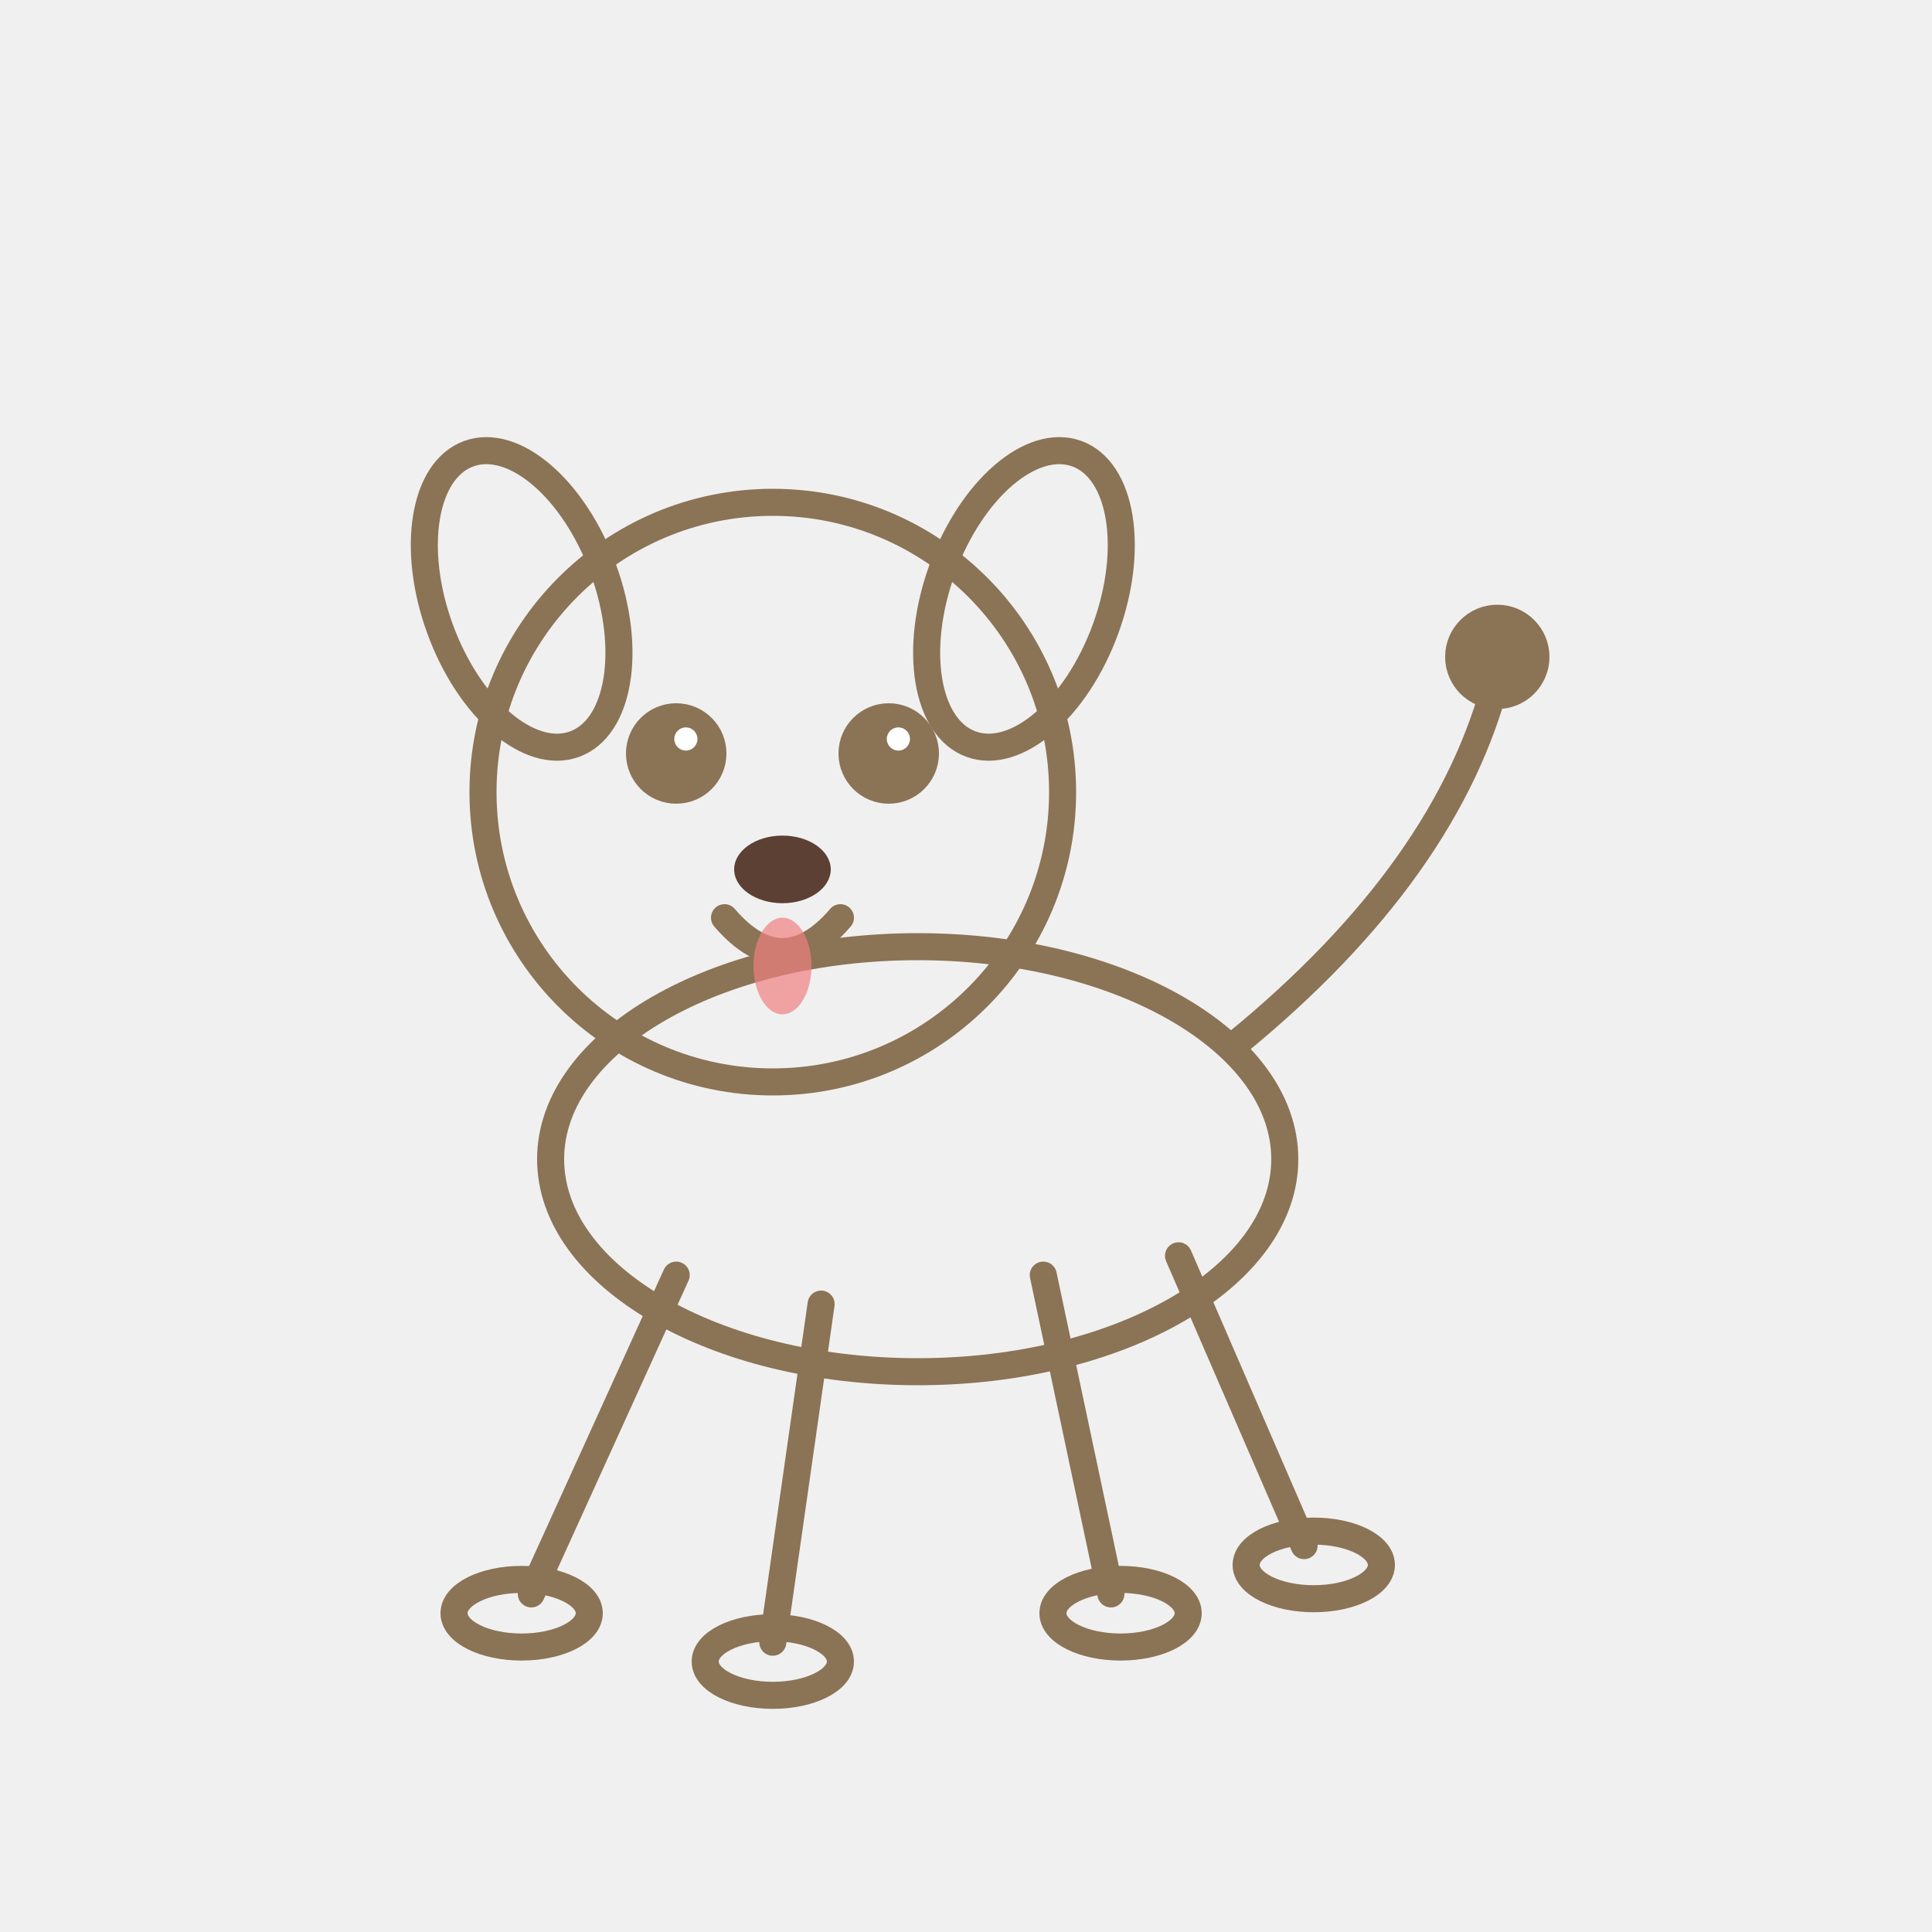
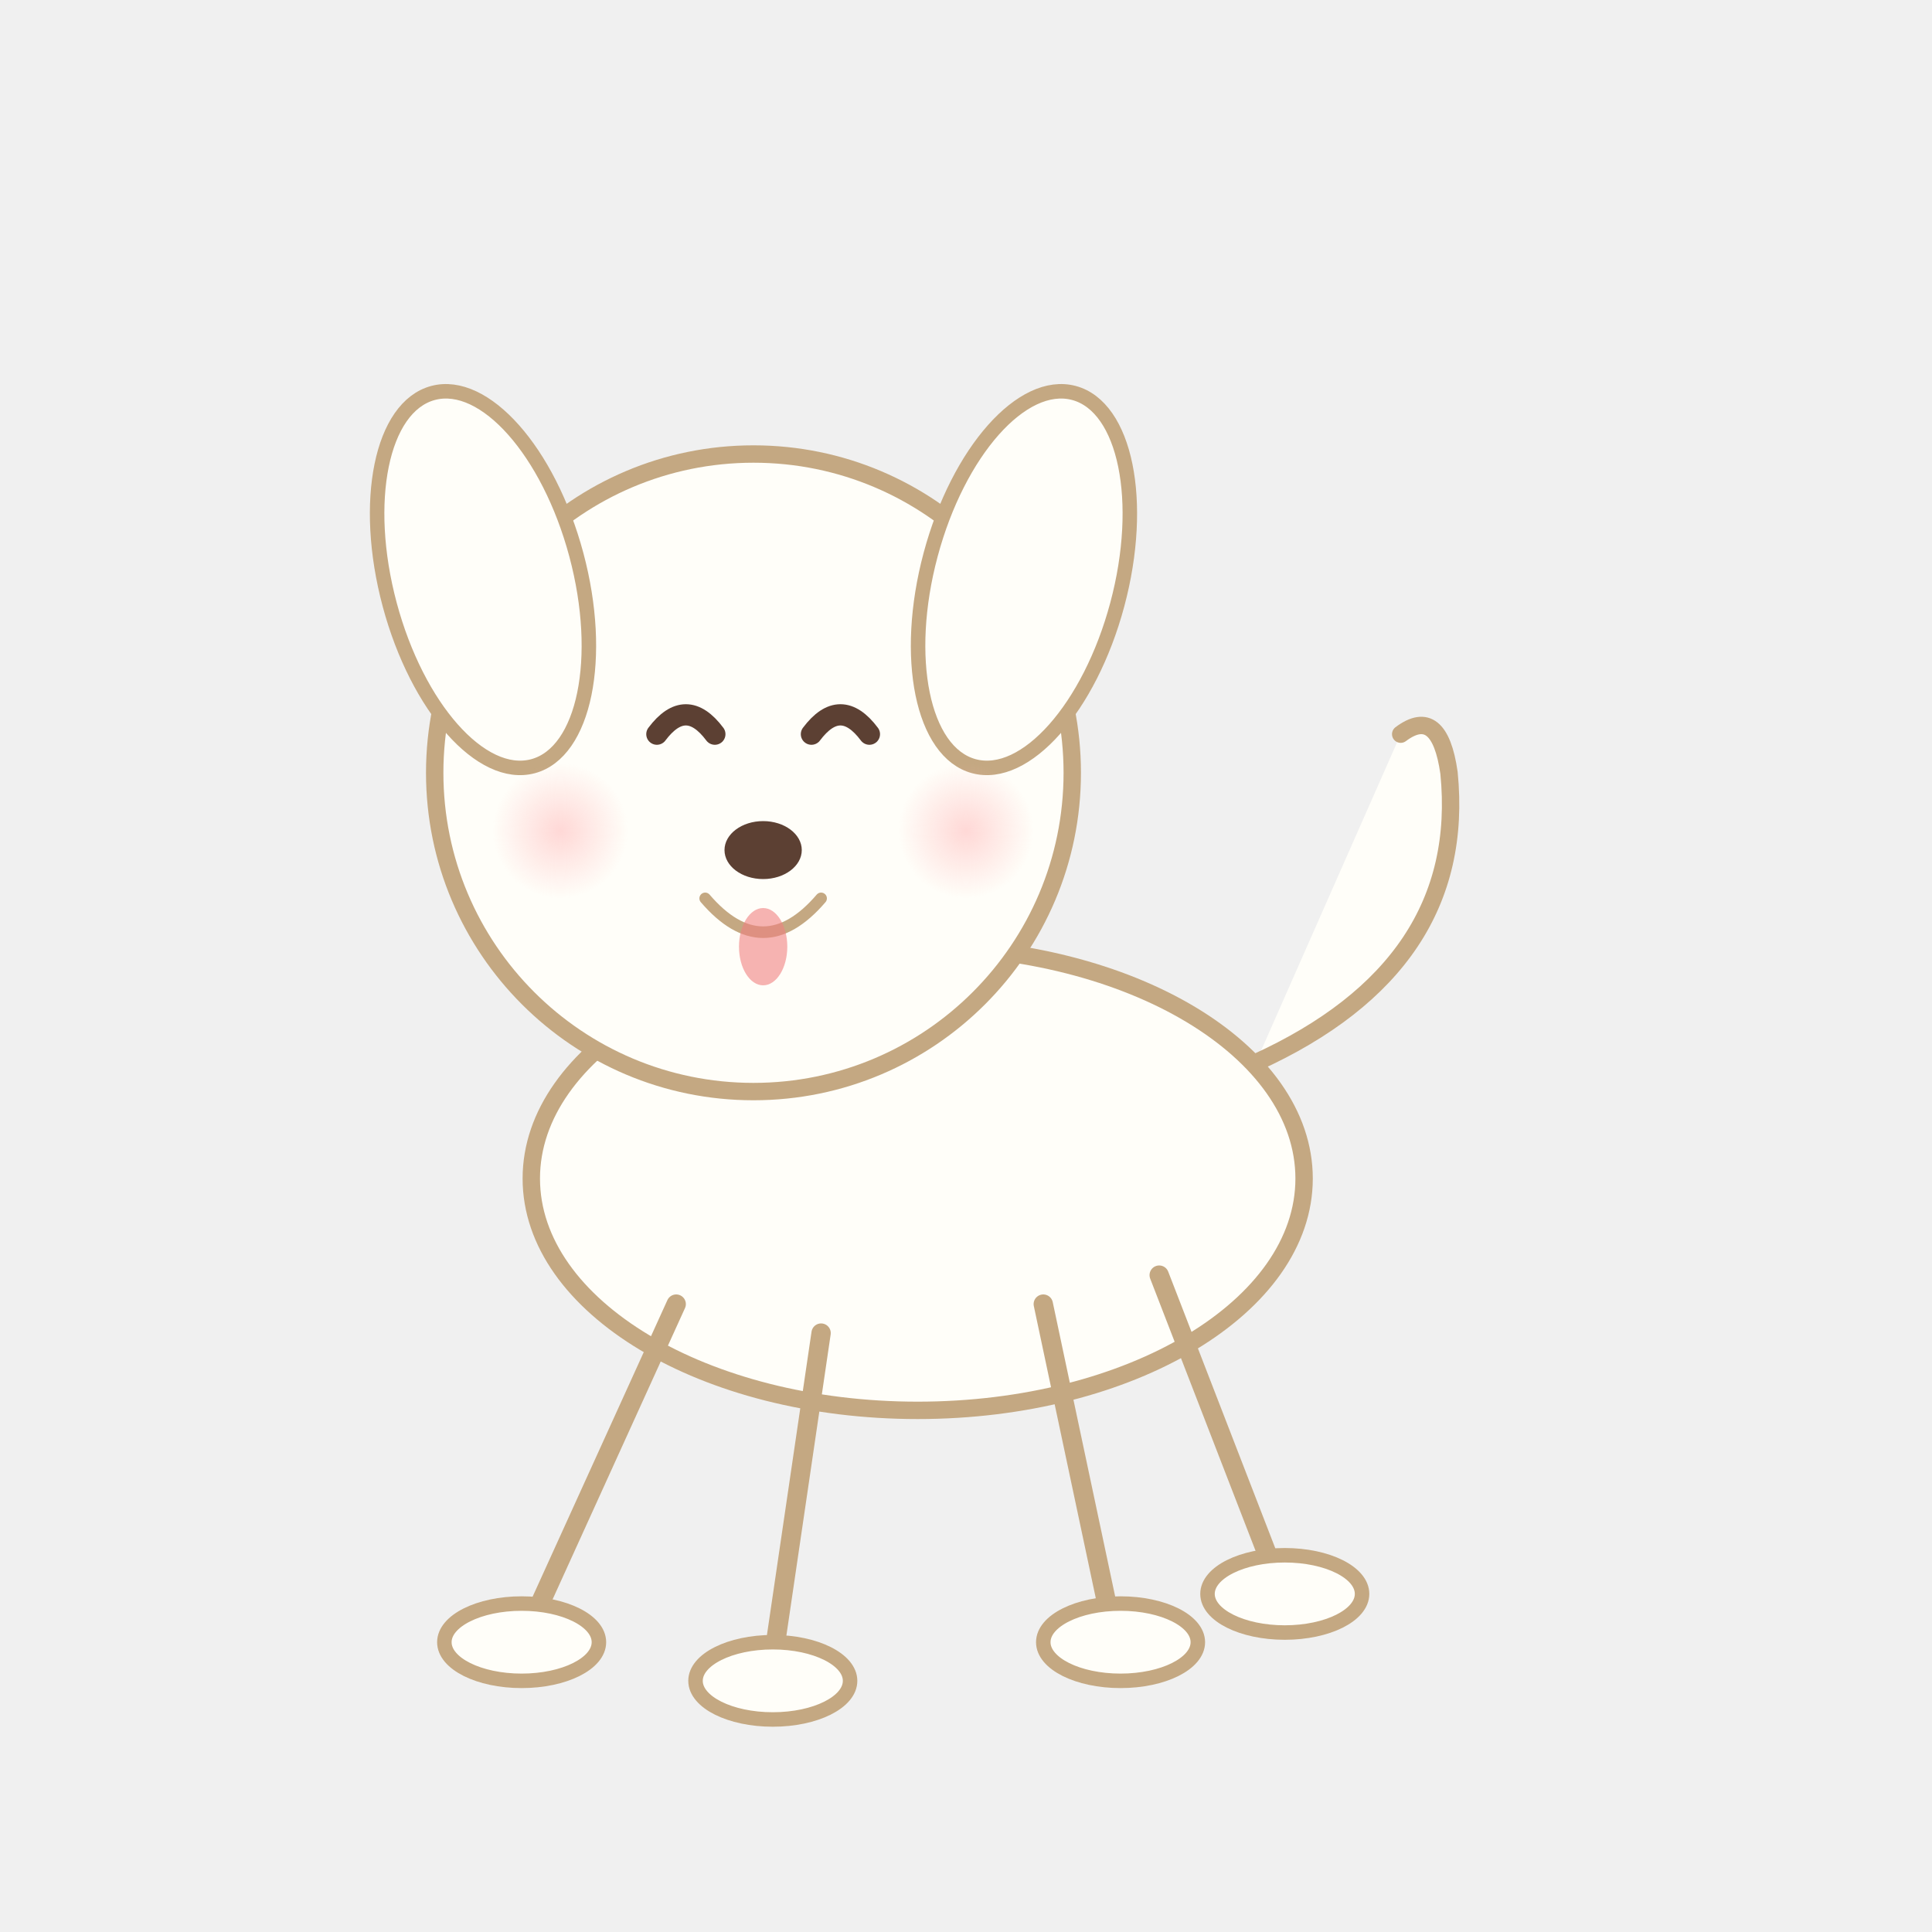
<svg xmlns="http://www.w3.org/2000/svg" viewBox="0 0 200 200">
-   <g fill="none" stroke="#8B7355" stroke-width="2.8" stroke-linecap="round" stroke-linejoin="round">
-     <ellipse cx="95" cy="120" rx="38" ry="22" />
-     <line x1="70" y1="132" x2="55" y2="165" />
-     <line x1="85" y1="135" x2="80" y2="170" />
-     <line x1="108" y1="132" x2="115" y2="165" />
-     <line x1="122" y1="130" x2="135" y2="160" />
-     <ellipse cx="54" cy="167" rx="7" ry="3.5" />
-     <ellipse cx="80" cy="172" rx="7" ry="3.5" />
-     <ellipse cx="116" cy="167" rx="7" ry="3.5" />
-     <ellipse cx="136" cy="162" rx="7" ry="3.5" />
-     <path d="M128 108 Q150 90 155 70" />
-     <circle cx="155" cy="68" r="4" fill="#8B7355" />
-     <circle cx="80" cy="82" r="30" />
-     <ellipse cx="54" cy="62" rx="9" ry="16" transform="rotate(-20 54 62)" />
-     <ellipse cx="106" cy="62" rx="9" ry="16" transform="rotate(20 106 62)" />
-     <circle cx="70" cy="78" r="3.8" fill="#8B7355" />
-     <circle cx="92" cy="78" r="3.8" fill="#8B7355" />
-     <circle cx="71" cy="76.5" r="1.2" fill="white" stroke="none" />
-     <circle cx="93" cy="76.5" r="1.2" fill="white" stroke="none" />
-     <ellipse cx="81" cy="90" rx="5" ry="3.5" fill="#5C4033" stroke="none" />
-     <path d="M75 95 Q81 102 87 95" />
-     <ellipse cx="81" cy="100" rx="3" ry="5" fill="#F08080" stroke="none" opacity="0.7" />
-   </g>
+   <defs>
+     <radialGradient id="blush2" cx="50%" cy="50%" r="50%">
+       <stop offset="0%" stop-color="#FFB3B3" stop-opacity="0.5" />
+       <stop offset="100%" stop-color="#FFB3B3" stop-opacity="0" />
+     </radialGradient>
+   </defs>
+   <ellipse cx="95" cy="122" rx="40" ry="24" fill="#FFFEF9" stroke="#C4A882" stroke-width="1.8" />
+   <line x1="70" y1="135" x2="55" y2="168" stroke="#C4A882" stroke-width="2" stroke-linecap="round" />
+   <line x1="85" y1="138" x2="80" y2="172" stroke="#C4A882" stroke-width="2" stroke-linecap="round" />
+   <line x1="108" y1="135" x2="115" y2="168" stroke="#C4A882" stroke-width="2" stroke-linecap="round" />
+   <line x1="120" y1="132" x2="132" y2="163" stroke="#C4A882" stroke-width="2" stroke-linecap="round" />
+   <ellipse cx="54" cy="170" rx="8" ry="4" fill="#FFFEF9" stroke="#C4A882" stroke-width="1.5" />
+   <ellipse cx="80" cy="174" rx="8" ry="4" fill="#FFFEF9" stroke="#C4A882" stroke-width="1.5" />
+   <ellipse cx="116" cy="170" rx="8" ry="4" fill="#FFFEF9" stroke="#C4A882" stroke-width="1.5" />
+   <ellipse cx="133" cy="165" rx="8" ry="4" fill="#FFFEF9" stroke="#C4A882" stroke-width="1.5" />
+   <path d="M130 110 Q152 100 150 80 Q149 73 145 76" fill="#FFFEF9" stroke="#C4A882" stroke-width="1.8" stroke-linecap="round" />
+   <circle cx="78" cy="80" r="33" fill="#FFFEF9" stroke="#C4A882" stroke-width="1.8" />
+   <ellipse cx="50" cy="60" rx="10" ry="20" transform="rotate(-15 50 60)" fill="#FFFEF9" stroke="#C4A882" stroke-width="1.5" />
+   <ellipse cx="106" cy="60" rx="10" ry="20" transform="rotate(15 106 60)" fill="#FFFEF9" stroke="#C4A882" stroke-width="1.5" />
+   <path d="M68 76 Q71 72 74 76" fill="none" stroke="#5C4033" stroke-width="2.2" stroke-linecap="round" />
+   <path d="M84 76 Q87 72 90 76" fill="none" stroke="#5C4033" stroke-width="2.2" stroke-linecap="round" />
+   <ellipse cx="79" cy="88" rx="4" ry="3" fill="#5C4033" />
+   <path d="M73 93 Q79 100 85 93" fill="none" stroke="#C4A882" stroke-width="1.2" stroke-linecap="round" />
+   <ellipse cx="79" cy="98" rx="2.5" ry="4" fill="#F08080" opacity="0.6" />
+   <circle cx="58" cy="86" r="7" fill="url(#blush2)" />
+   <circle cx="100" cy="86" r="7" fill="url(#blush2)" />
</svg>
